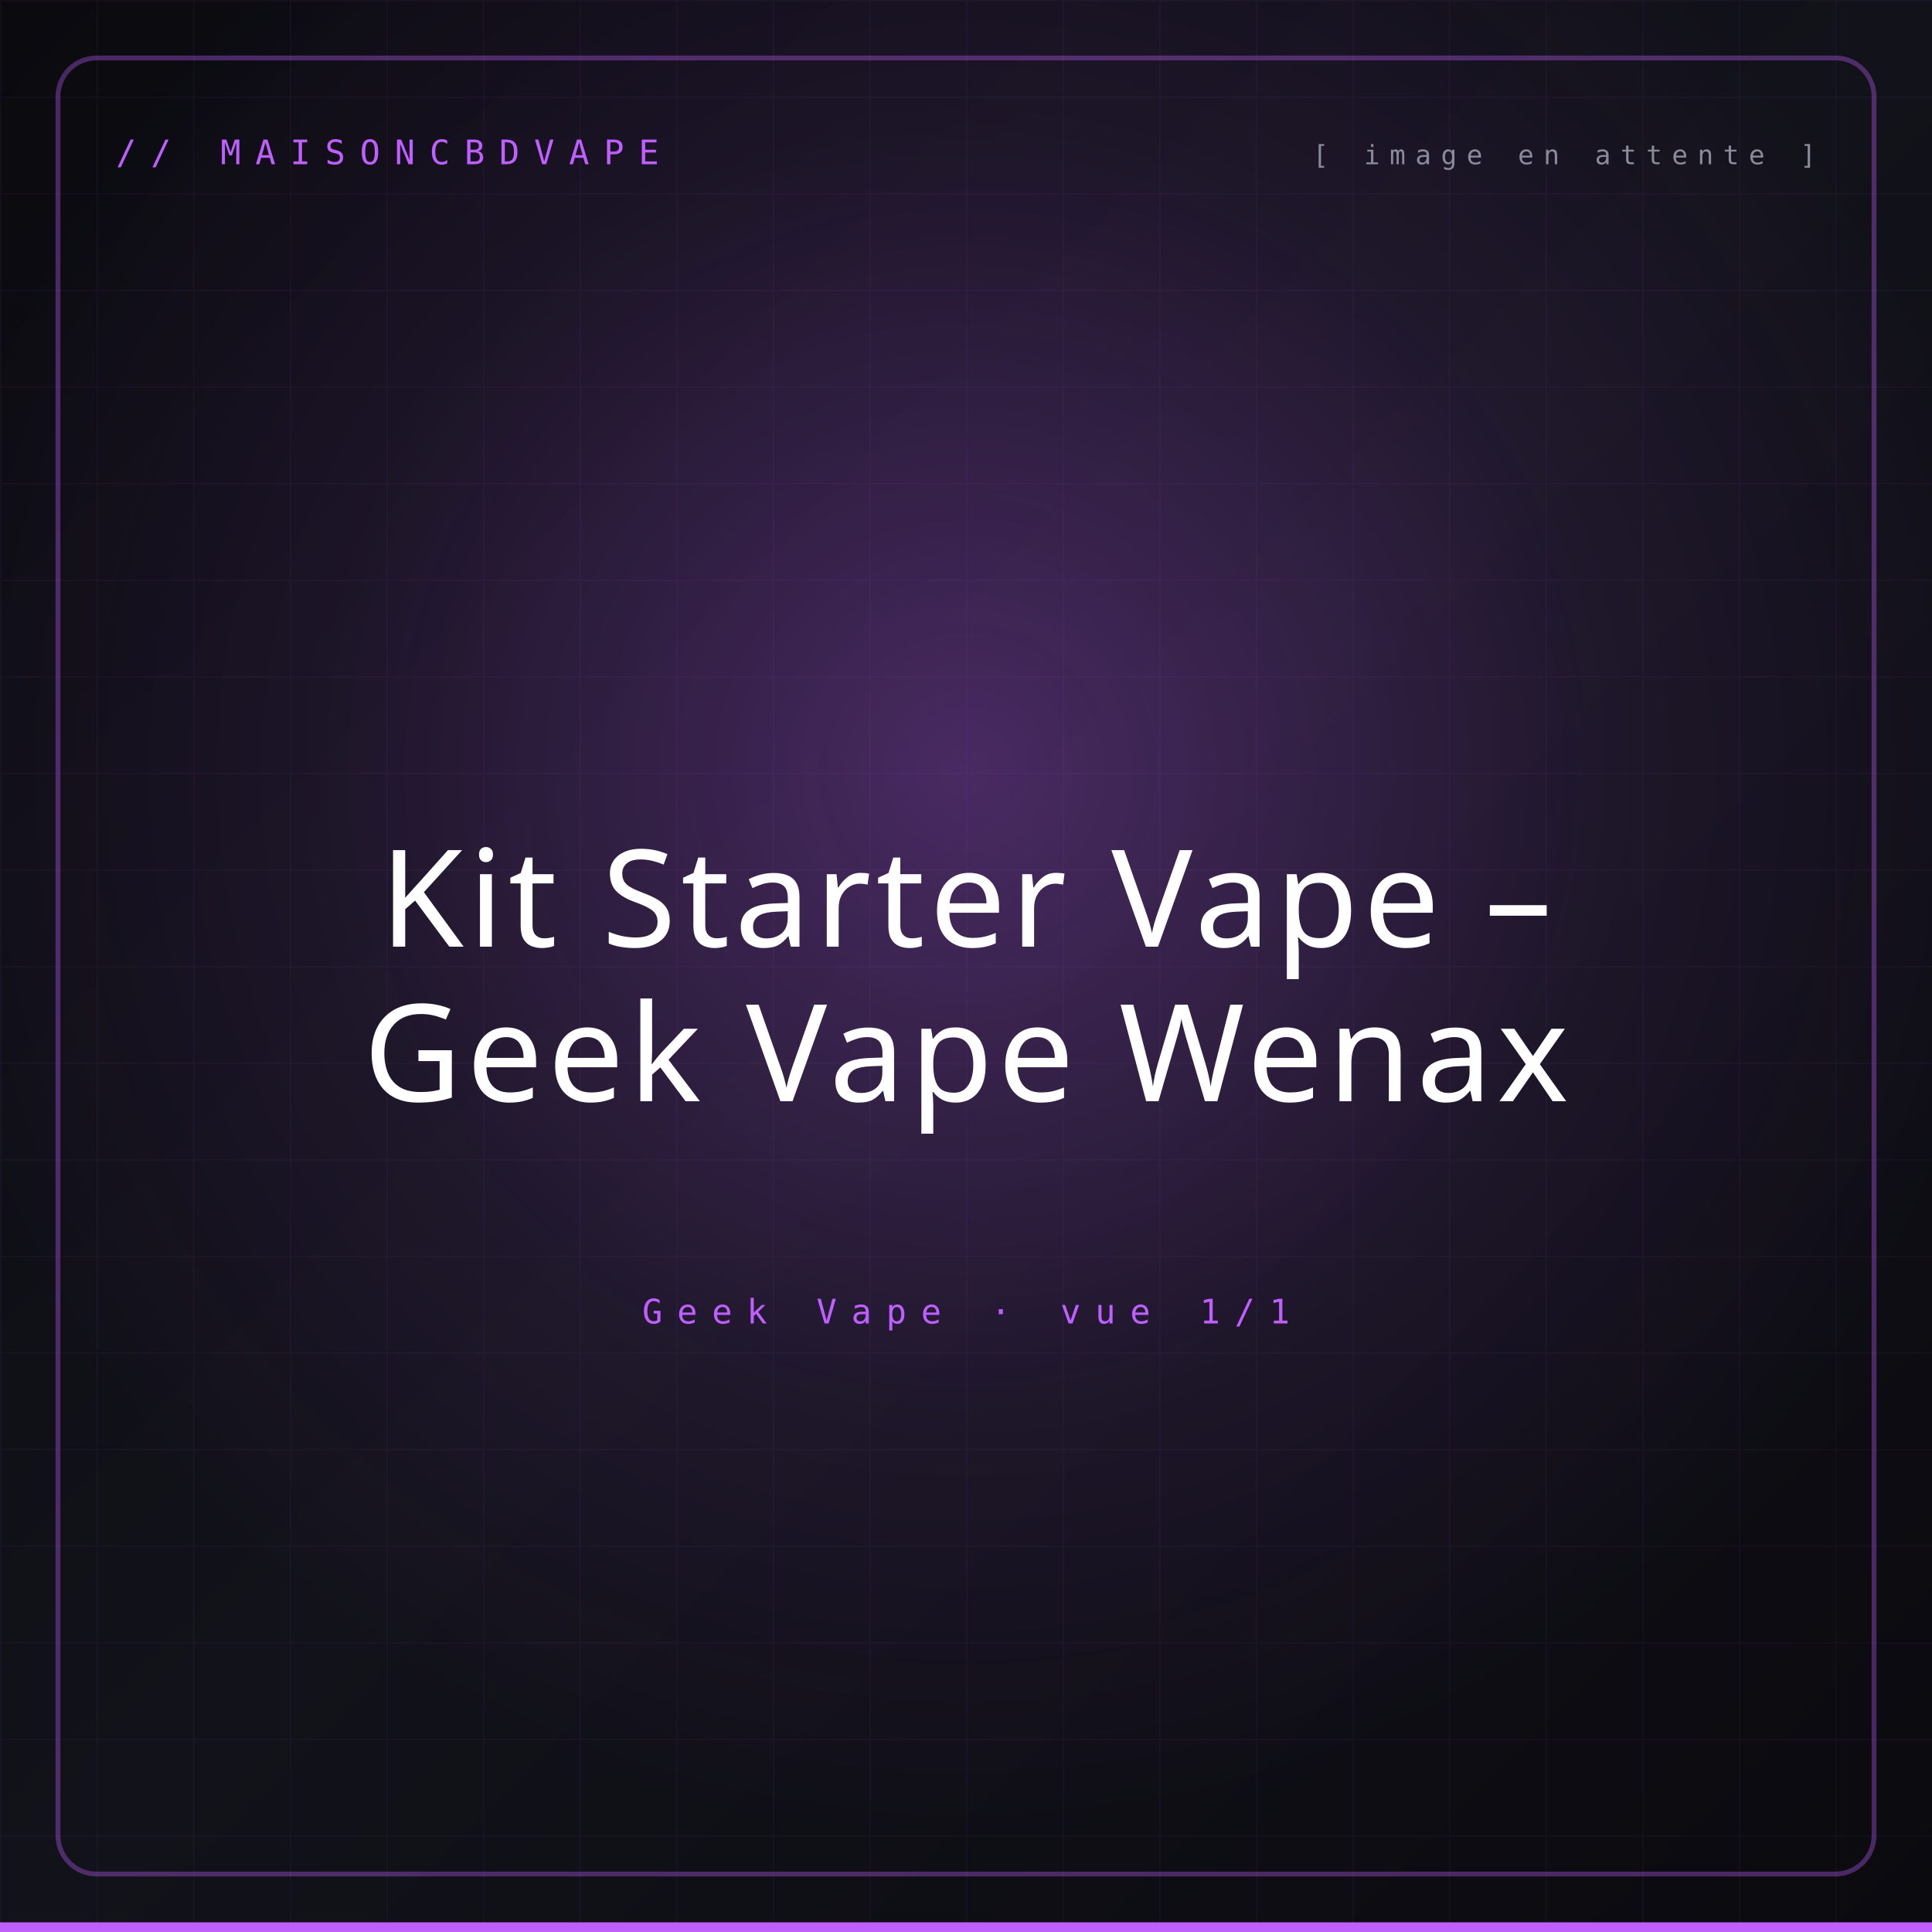
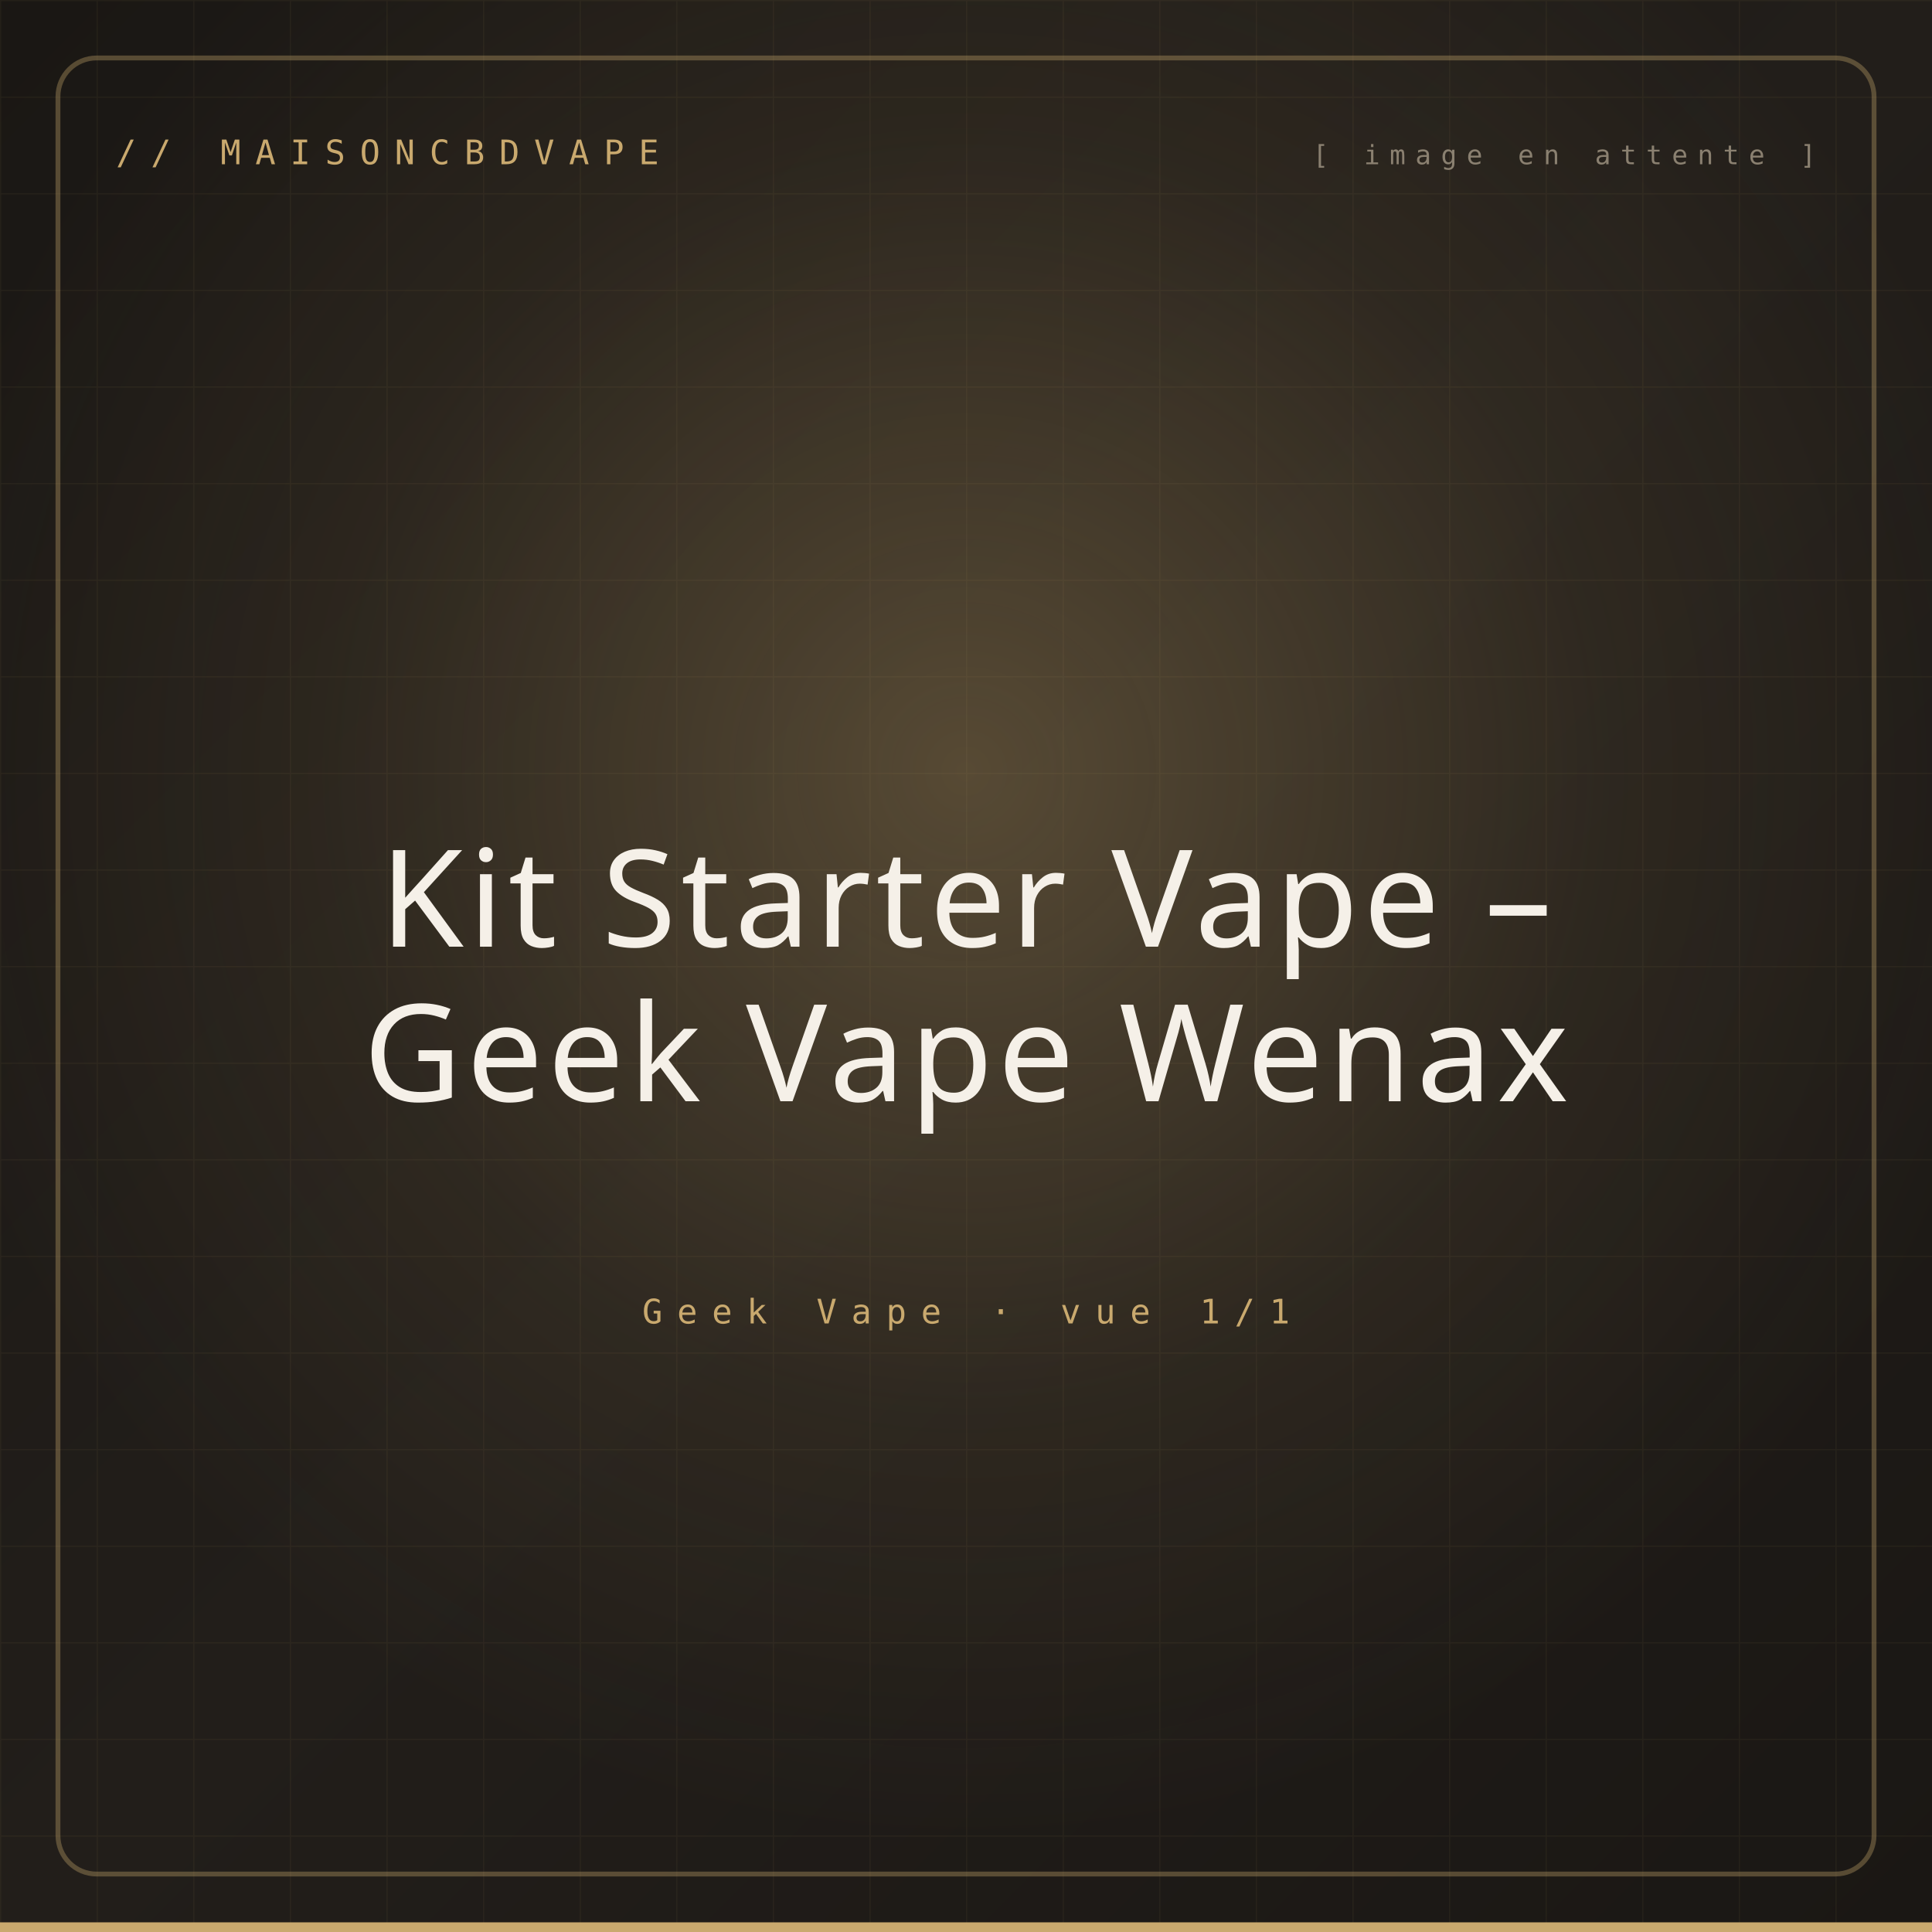
<svg xmlns="http://www.w3.org/2000/svg" viewBox="0 0 800 800" width="800" height="800" role="img" aria-label="Kit Starter Vape – Geek Vape Wenax">
  <defs>
    <linearGradient id="bgGrad" x1="0%" y1="0%" x2="100%" y2="100%">
-       <stop offset="0%" stop-color="#0A0A0F" />
-       <stop offset="50%" stop-color="#12121A" />
-       <stop offset="100%" stop-color="#0A0A0F" />
+       <stop offset="0%" stop-color="#1A1714" />
+       <stop offset="50%" stop-color="#221E1A" />
+       <stop offset="100%" stop-color="#1A1714" />
    </linearGradient>
    <radialGradient id="accentGlow" cx="50%" cy="40%" r="55%">
-       <stop offset="0%" stop-color="#BF5FFF" stop-opacity="0.32" />
-       <stop offset="60%" stop-color="#BF5FFF" stop-opacity="0.08" />
-       <stop offset="100%" stop-color="#BF5FFF" stop-opacity="0" />
+       <stop offset="0%" stop-color="#C9A96E" stop-opacity="0.32" />
+       <stop offset="60%" stop-color="#C9A96E" stop-opacity="0.08" />
+       <stop offset="100%" stop-color="#C9A96E" stop-opacity="0" />
    </radialGradient>
    <pattern id="grid" width="40" height="40" patternUnits="userSpaceOnUse">
-       <path d="M 40 0 L 0 0 0 40" fill="none" stroke="#BF5FFF" stroke-opacity="0.06" stroke-width="1" />
+       <path d="M 40 0 L 0 0 0 40" fill="none" stroke="#C9A96E" stroke-opacity="0.06" stroke-width="1" />
    </pattern>
  </defs>
  <rect width="800" height="800" fill="url(#bgGrad)" />
  <rect width="800" height="800" fill="url(#grid)" />
  <rect width="800" height="800" fill="url(#accentGlow)" />
-   <rect x="24" y="24" width="752" height="752" rx="16" ry="16" fill="none" stroke="#BF5FFF" stroke-opacity="0.35" stroke-width="2" />
-   <text x="48" y="68" fill="#BF5FFF" font-family="'Space Mono', monospace" font-size="14" letter-spacing="6" style="text-transform:uppercase;">// MAISONCBDVAPE</text>
-   <text x="752" y="68" text-anchor="end" fill="#8A8A9A" font-family="'Space Mono', monospace" font-size="11" letter-spacing="4" style="text-transform:uppercase;">[ image en attente ]</text>
-   <text x="400" y="392" text-anchor="middle" fill="#FFFFFF" font-family="'Bebas Neue', Impact, sans-serif" font-size="56" letter-spacing="2" style="text-transform:uppercase;">Kit Starter Vape –</text>
-   <text x="400" y="456" text-anchor="middle" fill="#FFFFFF" font-family="'Bebas Neue', Impact, sans-serif" font-size="56" letter-spacing="2" style="text-transform:uppercase;">Geek Vape Wenax</text>
-   <text x="400" y="548" text-anchor="middle" fill="#BF5FFF" font-family="'Space Mono', monospace" font-size="14" letter-spacing="6" style="text-transform:uppercase;">Geek Vape · vue 1/1</text>
-   <rect x="0" y="796" width="800" height="4" fill="#BF5FFF" />
+   <rect x="24" y="24" width="752" height="752" rx="16" ry="16" fill="none" stroke="#C9A96E" stroke-opacity="0.35" stroke-width="2" />
+   <text x="48" y="68" fill="#C9A96E" font-family="'Space Mono', monospace" font-size="14" letter-spacing="6" style="text-transform:uppercase;">// MAISONCBDVAPE</text>
+   <text x="752" y="68" text-anchor="end" fill="#8A8070" font-family="'Space Mono', monospace" font-size="11" letter-spacing="4" style="text-transform:uppercase;">[ image en attente ]</text>
+   <text x="400" y="392" text-anchor="middle" fill="#F5F0E8" font-family="'Bebas Neue', Impact, sans-serif" font-size="56" letter-spacing="2" style="text-transform:uppercase;">Kit Starter Vape –</text>
+   <text x="400" y="456" text-anchor="middle" fill="#F5F0E8" font-family="'Bebas Neue', Impact, sans-serif" font-size="56" letter-spacing="2" style="text-transform:uppercase;">Geek Vape Wenax</text>
+   <text x="400" y="548" text-anchor="middle" fill="#C9A96E" font-family="'Space Mono', monospace" font-size="14" letter-spacing="6" style="text-transform:uppercase;">Geek Vape · vue 1/1</text>
+   <rect x="0" y="796" width="800" height="4" fill="#C9A96E" />
</svg>
